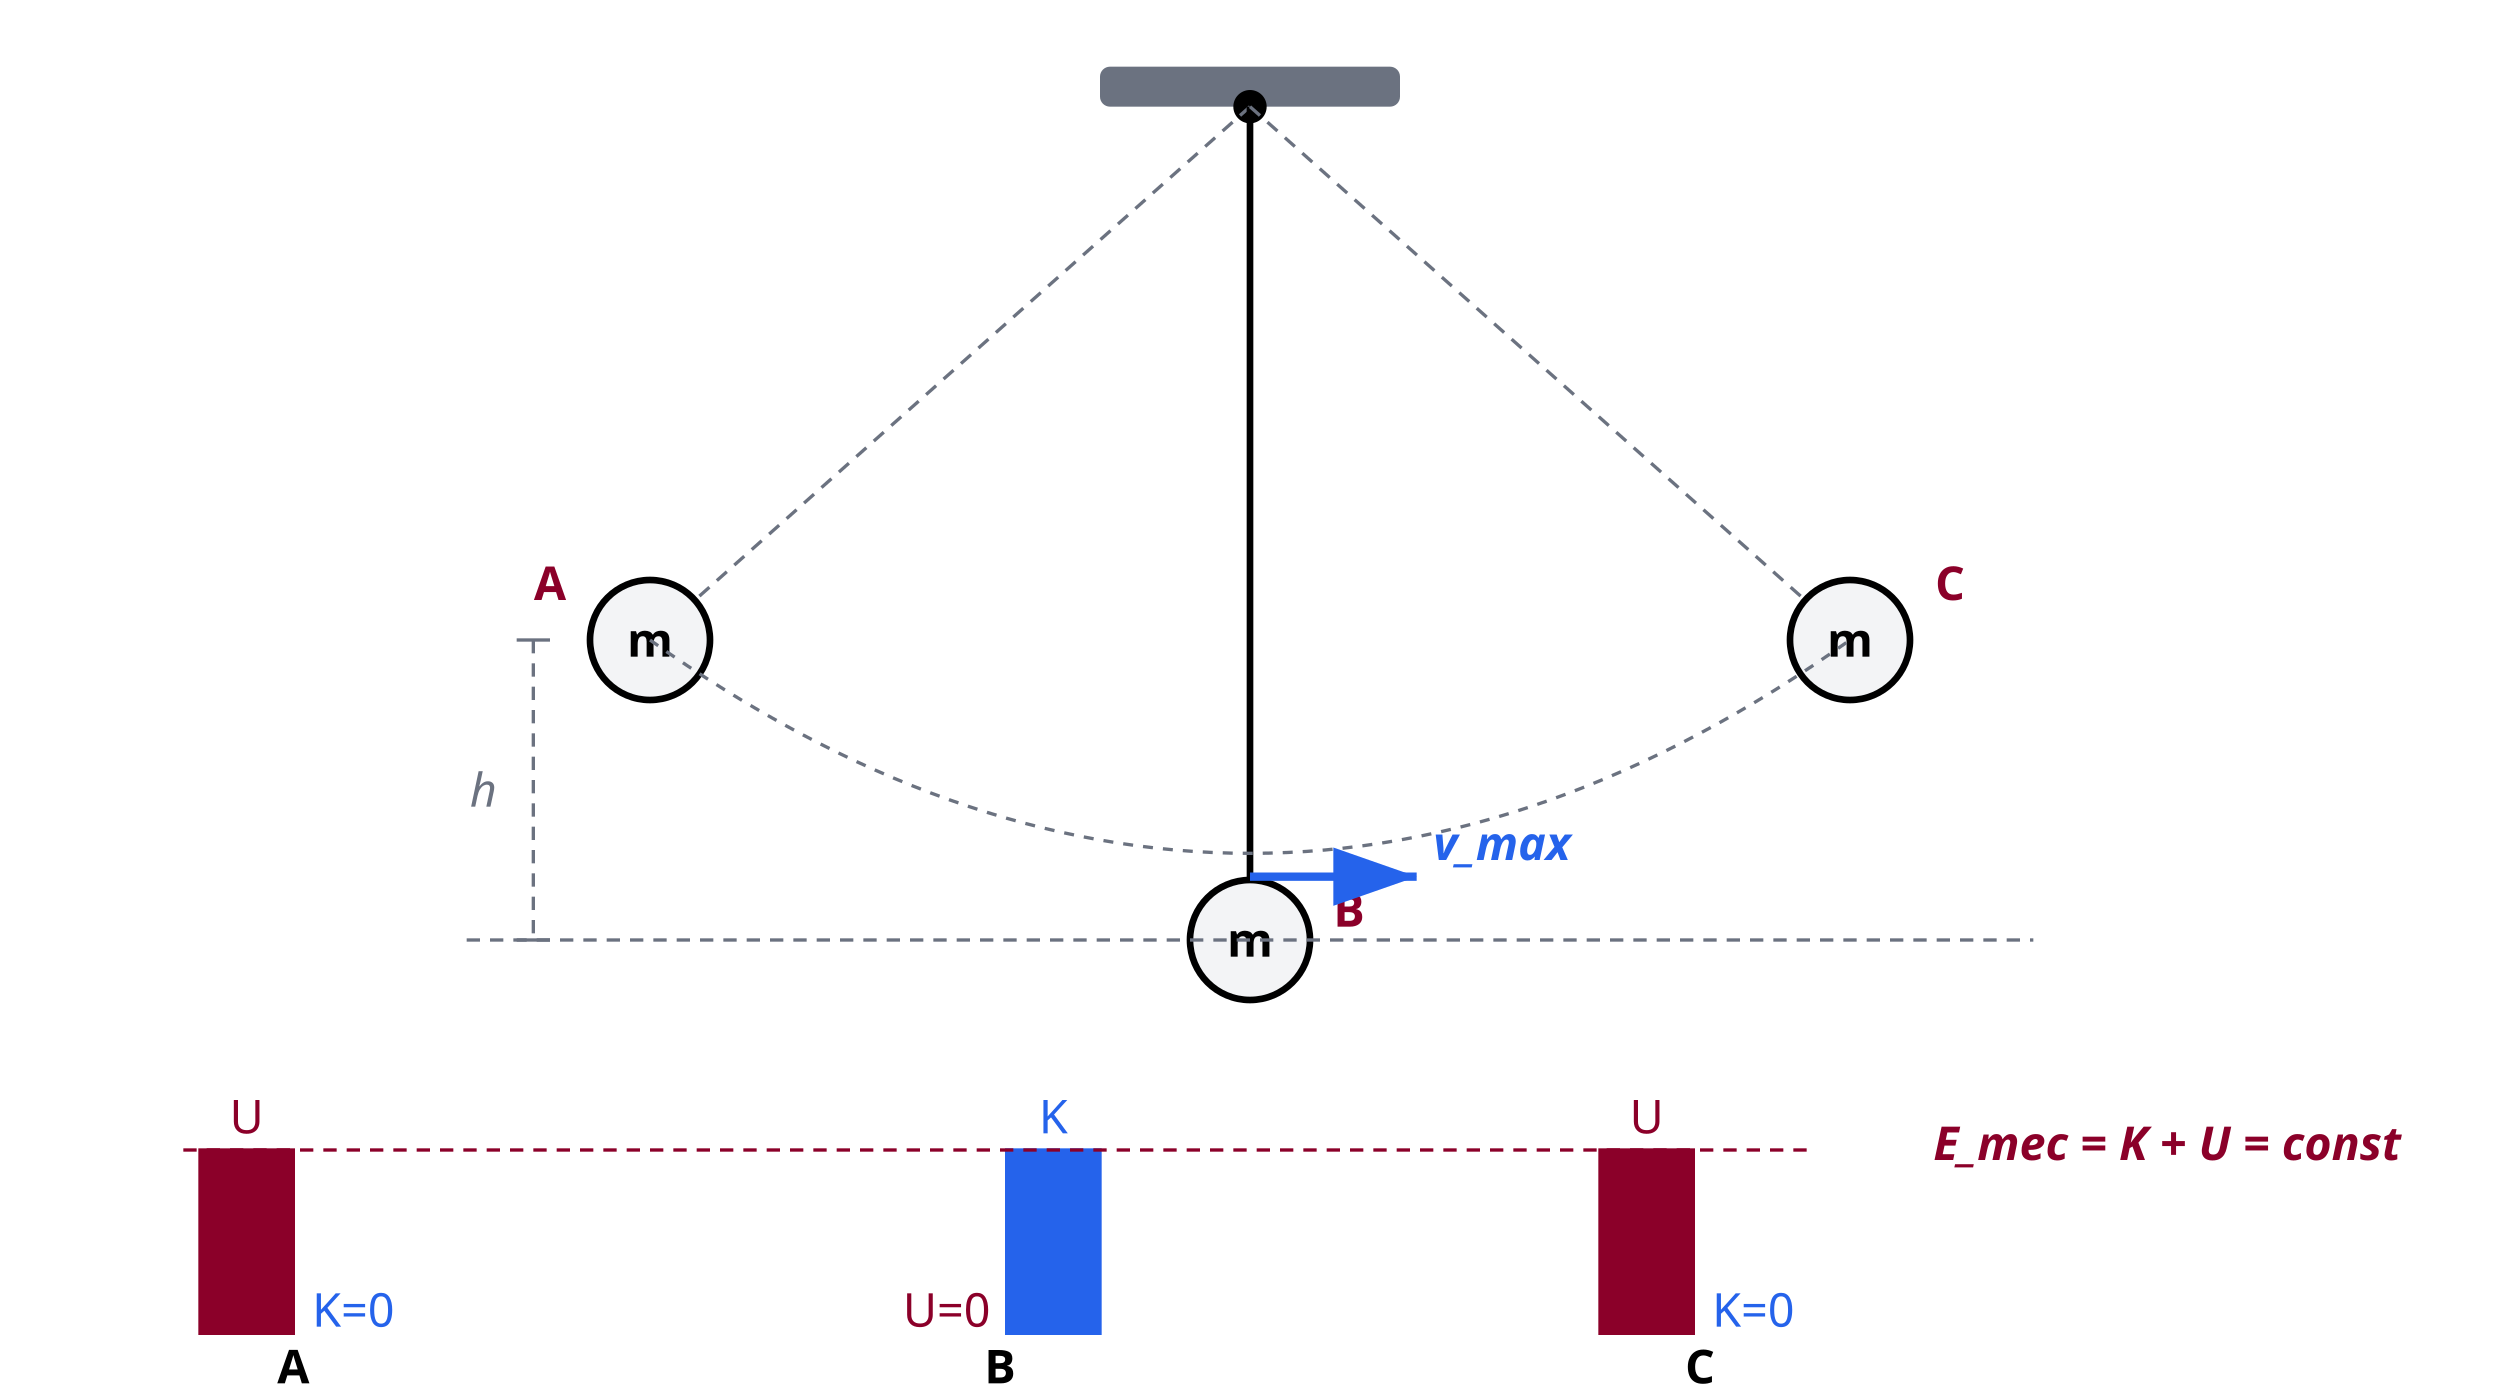
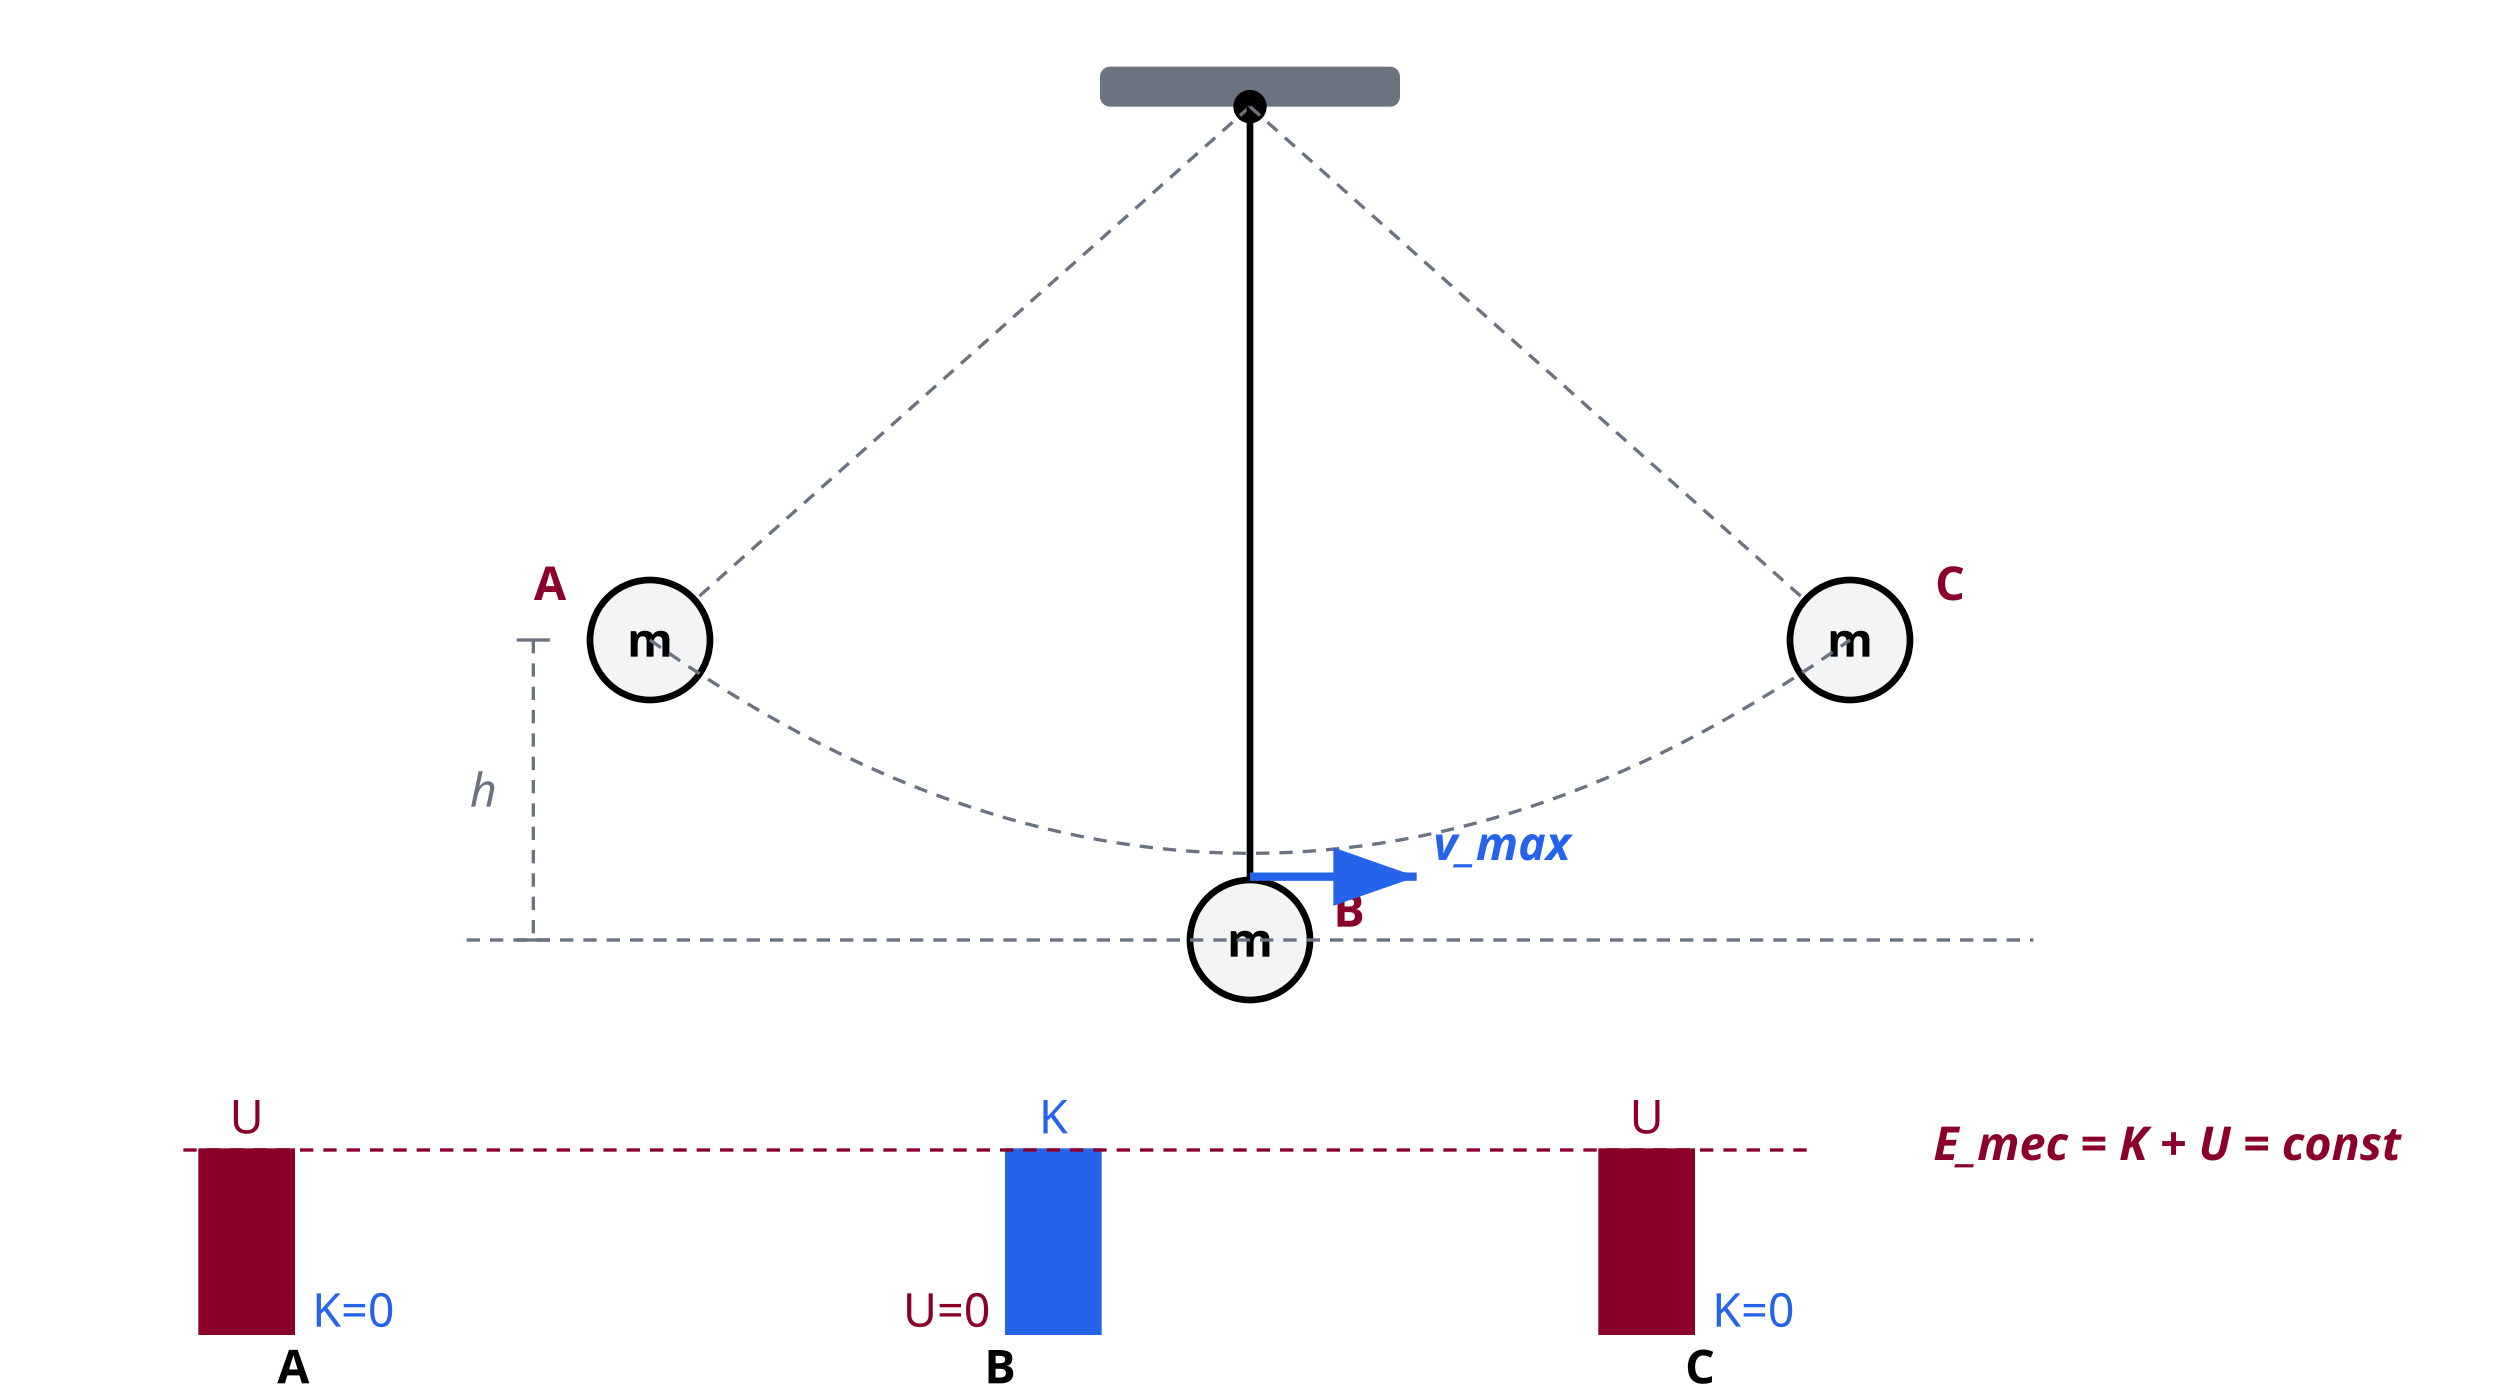
<svg xmlns="http://www.w3.org/2000/svg" viewBox="0 0 750 420" font-family="sans-serif">
  <defs>
    <marker id="arrowBlue" markerWidth="10" markerHeight="7" refX="10" refY="3.5" orient="auto">
      <polygon points="0 0, 10 3.5, 0 7" fill="#2563EB" />
    </marker>
  </defs>
  <rect x="330" y="20" width="90" height="12" fill="#6B7280" rx="3" />
  <circle cx="375" cy="32" r="5" fill="#000000" />
  <line x1="375" y1="32" x2="195" y2="192" stroke="#6B7280" stroke-width="1" stroke-dasharray="4 3" />
  <circle cx="195" cy="192" r="18" fill="#F3F4F6" stroke="#000000" stroke-width="2" />
  <text x="195" y="197" text-anchor="middle" font-size="14" font-weight="bold" fill="#000000">m</text>
  <text x="165" y="180" text-anchor="middle" font-size="14" font-weight="bold" fill="#8B0029">A</text>
  <line x1="375" y1="32" x2="375" y2="282" stroke="#000000" stroke-width="2" />
  <circle cx="375" cy="282" r="18" fill="#F3F4F6" stroke="#000000" stroke-width="2" />
  <text x="375" y="287" text-anchor="middle" font-size="14" font-weight="bold" fill="#000000">m</text>
  <text x="400" y="278" text-anchor="start" font-size="14" font-weight="bold" fill="#8B0029">B</text>
  <line x1="375" y1="32" x2="555" y2="192" stroke="#6B7280" stroke-width="1" stroke-dasharray="4 3" />
  <circle cx="555" cy="192" r="18" fill="#F3F4F6" stroke="#000000" stroke-width="2" />
  <text x="555" y="197" text-anchor="middle" font-size="14" font-weight="bold" fill="#000000">m</text>
  <text x="585" y="180" text-anchor="middle" font-size="14" font-weight="bold" fill="#8B0029">C</text>
-   <path d="M195,192 Q375,320 555,192" fill="none" stroke="#6B7280" stroke-width="1" stroke-dasharray="3 3" />
+   <path d="M195,192 Q375,320 555,192" fill="none" stroke="#6B7280" stroke-width="1" stroke-dasharray="4 3" />
  <line x1="160" y1="192" x2="160" y2="282" stroke="#6B7280" stroke-width="1" stroke-dasharray="4 3" />
  <line x1="155" y1="192" x2="165" y2="192" stroke="#6B7280" stroke-width="1" />
  <line x1="155" y1="282" x2="165" y2="282" stroke="#6B7280" stroke-width="1" />
  <text x="145" y="242" text-anchor="middle" font-size="14" font-style="italic" fill="#6B7280">h</text>
  <line x1="140" y1="282" x2="610" y2="282" stroke="#6B7280" stroke-width="1" stroke-dasharray="4 3" />
  <line x1="375" y1="263" x2="425" y2="263" stroke="#2563EB" stroke-width="2.5" marker-end="url(#arrowBlue)" />
  <text x="430" y="258" font-size="14" font-weight="bold" fill="#2563EB" font-style="italic">v_max</text>
  <rect x="60" y="345" width="28" height="55" fill="#8B0029" stroke="#8B0029" stroke-width="1" />
  <rect x="92" y="400" width="28" height="0" fill="#2563EB" stroke="#2563EB" stroke-width="1" />
  <text x="88" y="415" text-anchor="middle" font-size="14" fill="#000000" font-weight="bold">A</text>
  <text x="74" y="340" text-anchor="middle" font-size="14" fill="#8B0029">U</text>
  <text x="106" y="398" text-anchor="middle" font-size="14" fill="#2563EB">K=0</text>
  <rect x="270" y="400" width="28" height="0" fill="#8B0029" stroke="#8B0029" stroke-width="1" />
  <rect x="302" y="345" width="28" height="55" fill="#2563EB" stroke="#2563EB" stroke-width="1" />
  <text x="300" y="415" text-anchor="middle" font-size="14" fill="#000000" font-weight="bold">B</text>
  <text x="284" y="398" text-anchor="middle" font-size="14" fill="#8B0029">U=0</text>
  <text x="316" y="340" text-anchor="middle" font-size="14" fill="#2563EB">K</text>
  <rect x="480" y="345" width="28" height="55" fill="#8B0029" stroke="#8B0029" stroke-width="1" />
  <rect x="512" y="400" width="28" height="0" fill="#2563EB" stroke="#2563EB" stroke-width="1" />
  <text x="510" y="415" text-anchor="middle" font-size="14" fill="#000000" font-weight="bold">C</text>
  <text x="494" y="340" text-anchor="middle" font-size="14" fill="#8B0029">U</text>
  <text x="526" y="398" text-anchor="middle" font-size="14" fill="#2563EB">K=0</text>
  <line x1="55" y1="345" x2="545" y2="345" stroke="#8B0029" stroke-width="1" stroke-dasharray="4 3" />
  <text x="580" y="348" font-size="14" fill="#8B0029" font-weight="bold" font-style="italic">E_mec = K + U = const</text>
</svg>
